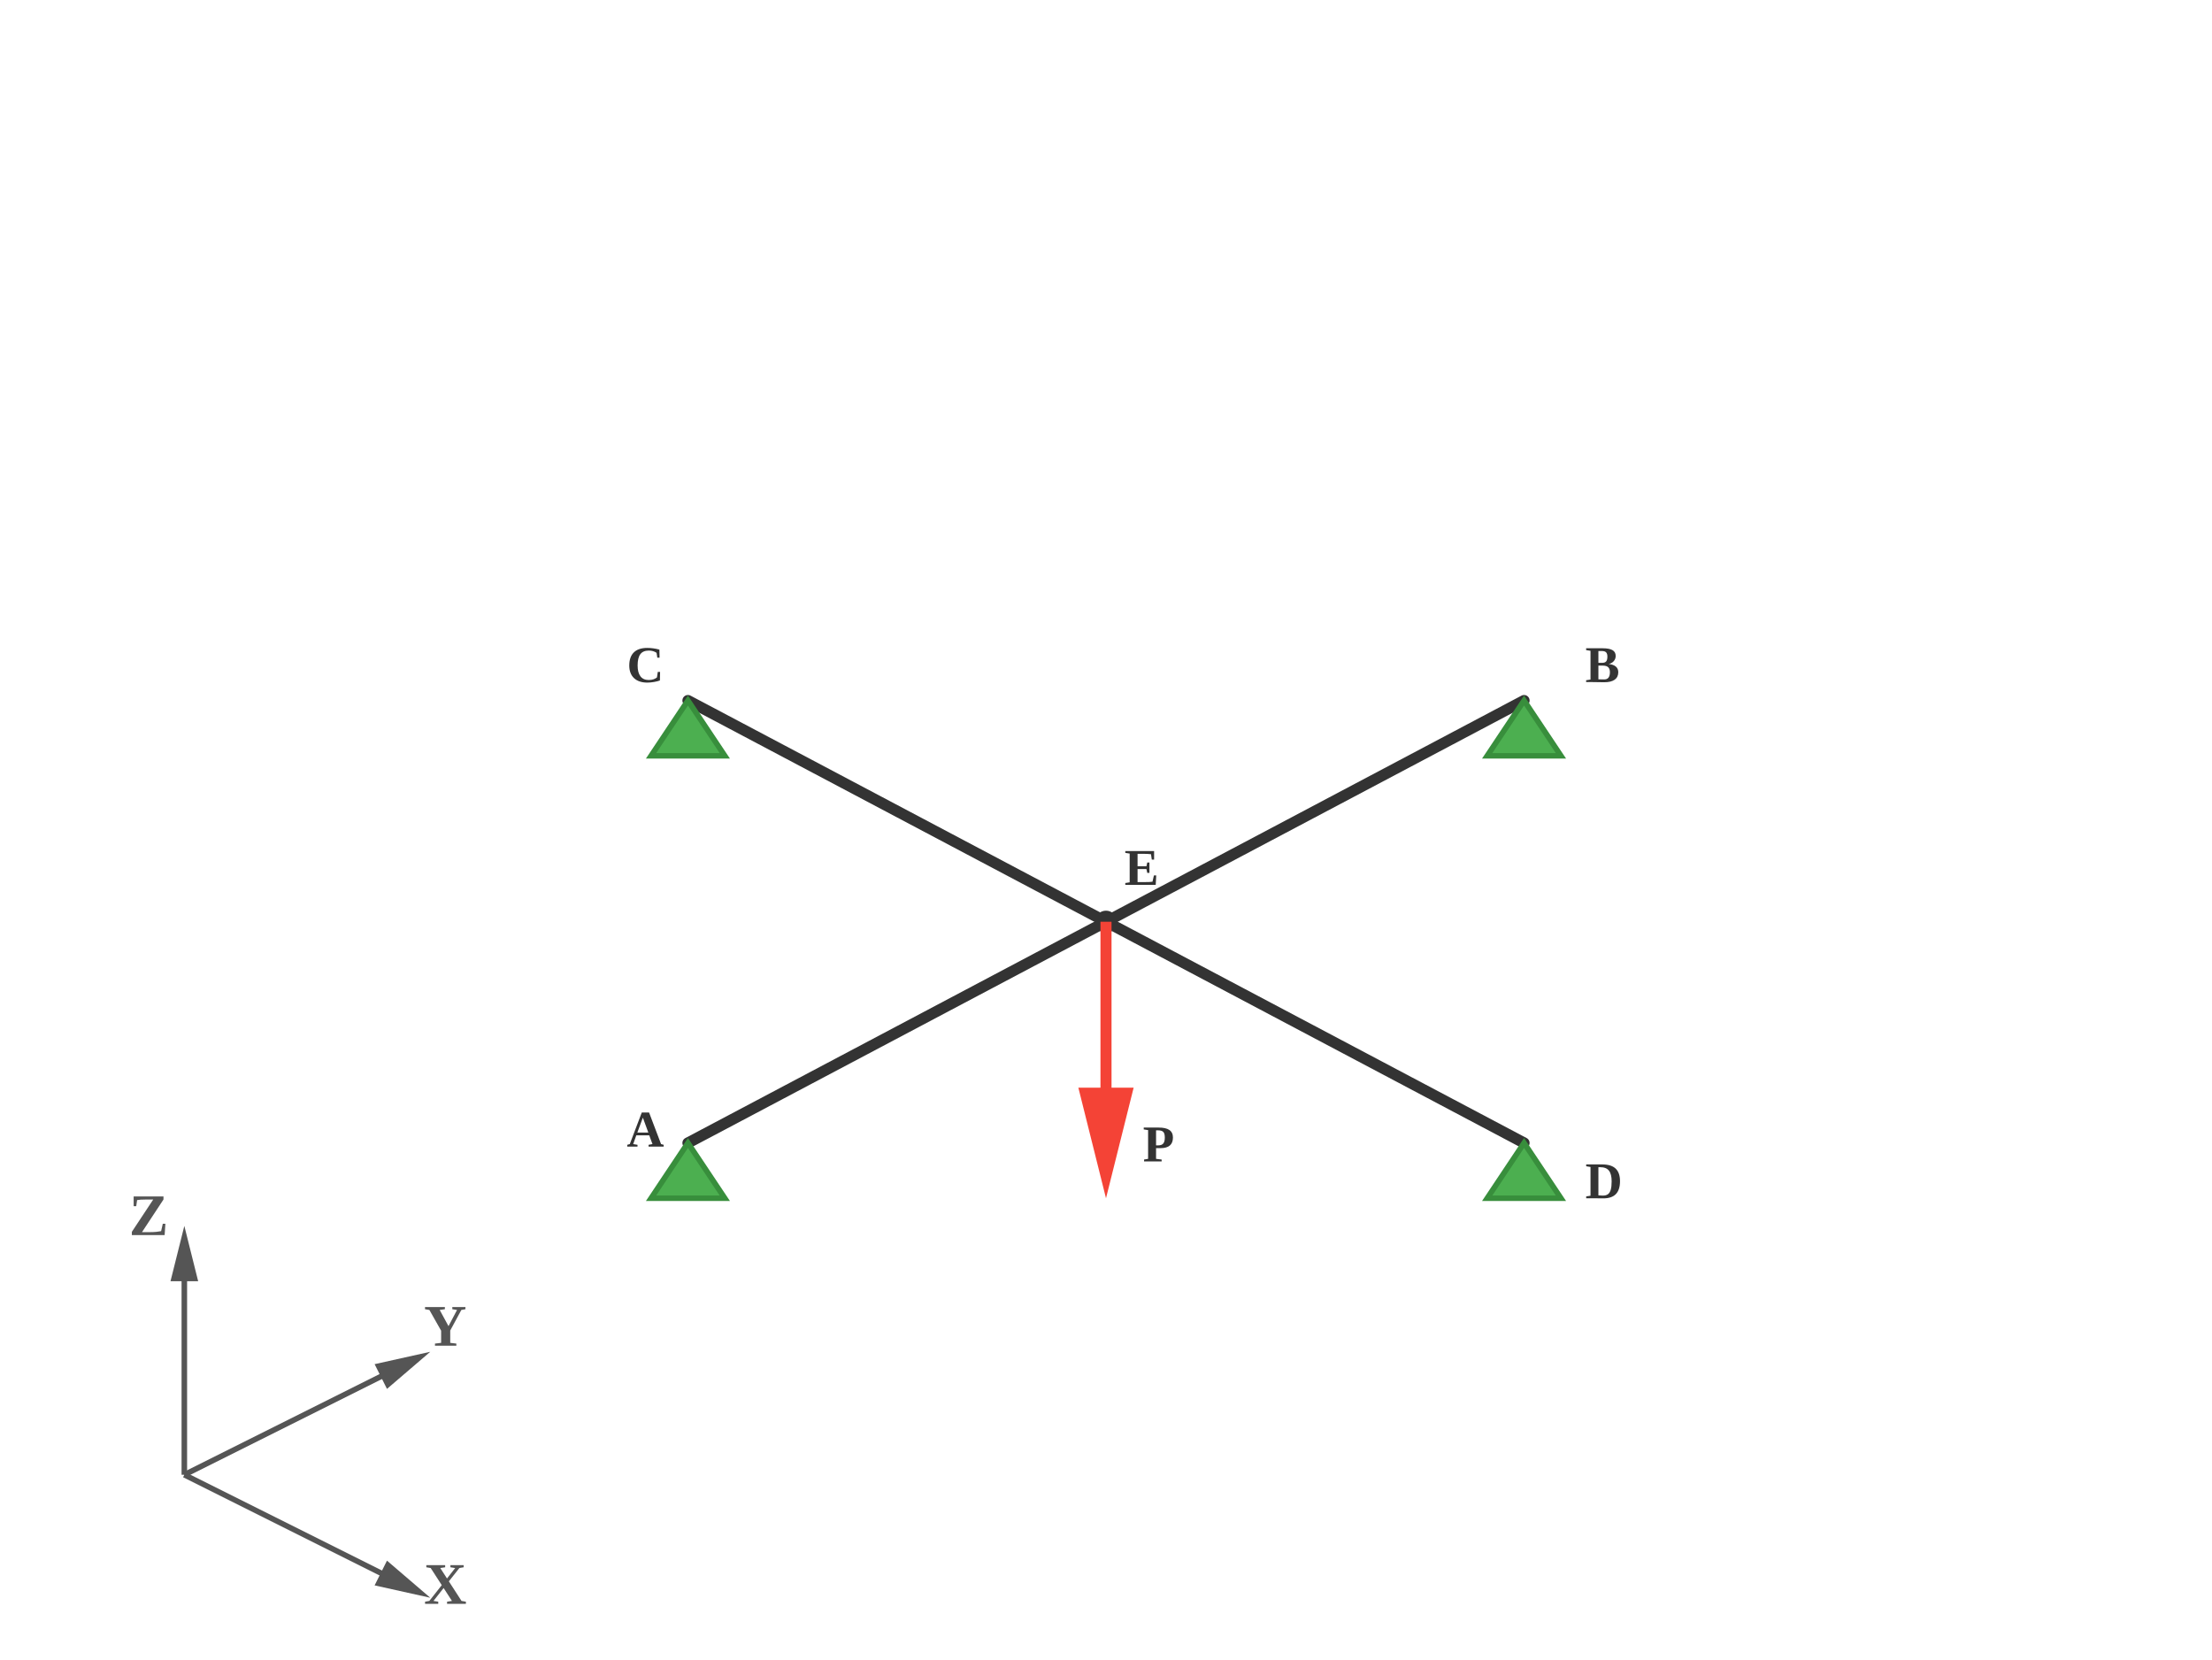
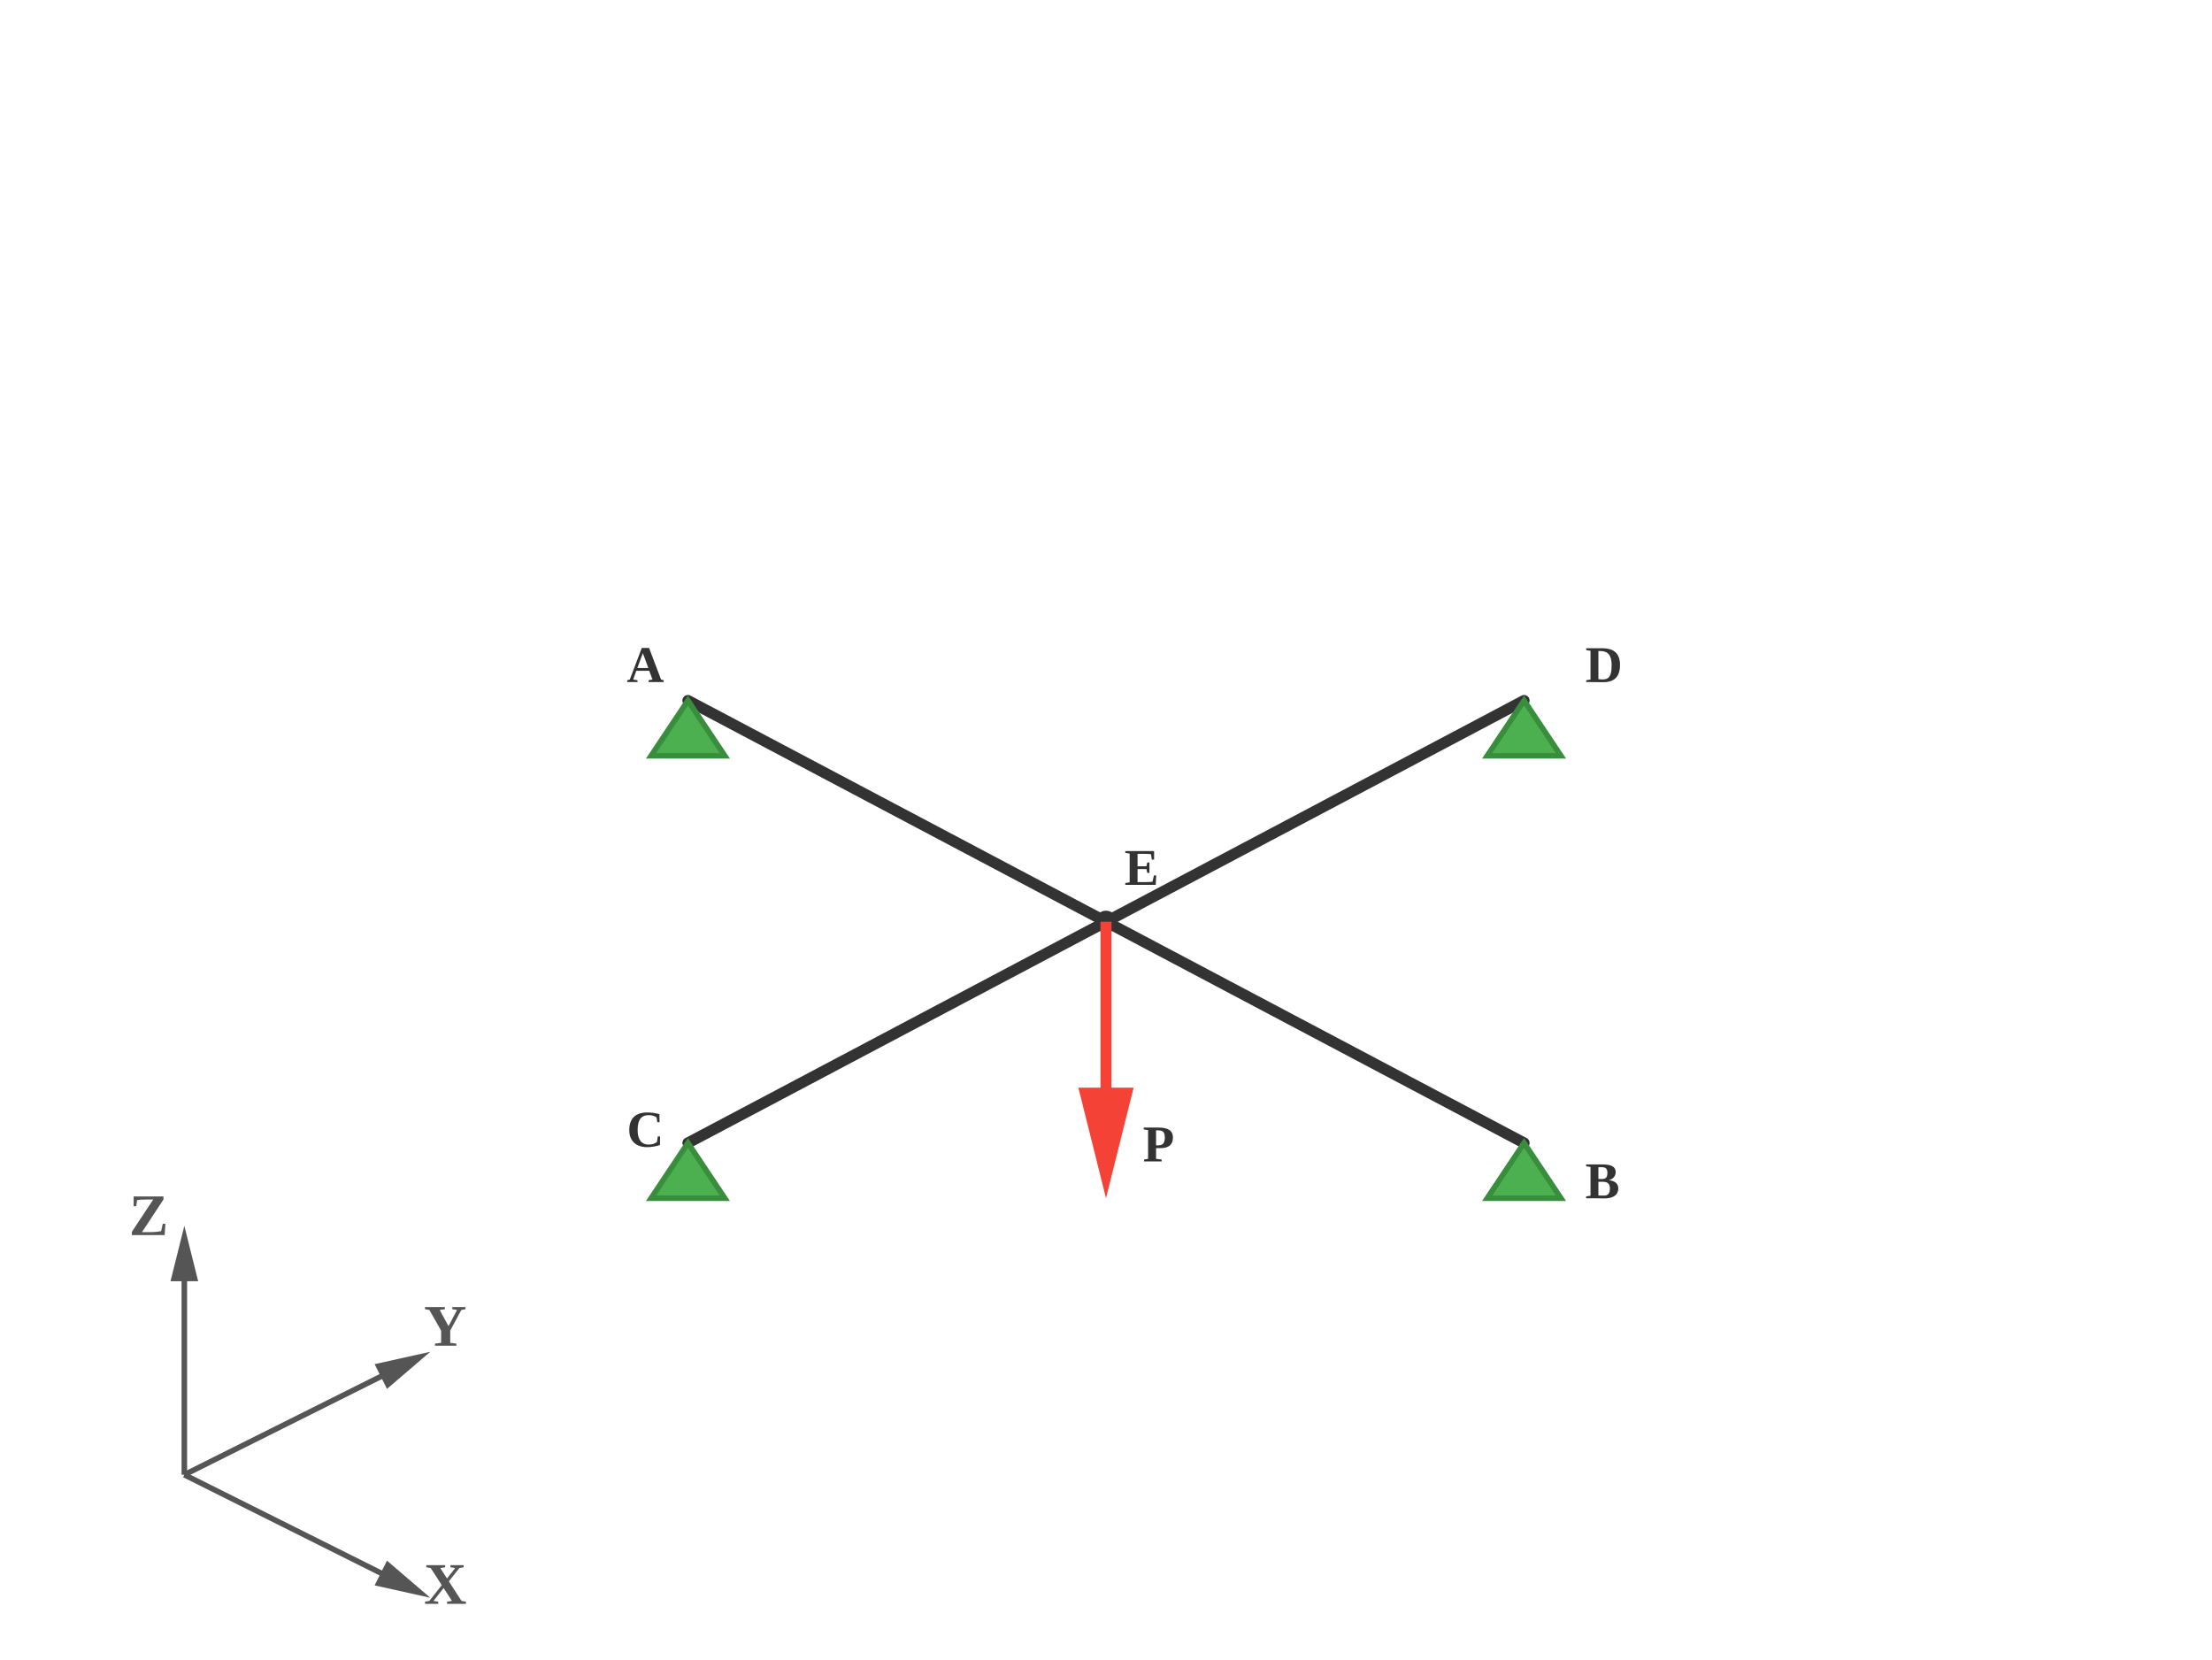
<svg xmlns="http://www.w3.org/2000/svg" width="600" height="450" viewBox="0 0 600 450" preserveAspectRatio="xMidYMid meet">
  <defs>
    <marker id="arrowhead" viewBox="0 0 10 5" refX="5" refY="2.5" markerWidth="10" markerHeight="5" orient="auto">
      <path d="M 0 0 L 10 2.5 L 0 5 z" fill="#555" />
    </marker>
    <marker id="loadArrowhead" viewBox="0 0 10 5" refX="5" refY="2.5" markerWidth="10" markerHeight="5" orient="auto">
      <path d="M 0 0 L 10 2.5 L 0 5 z" fill="#f44336" />
    </marker>
  </defs>
  <g>
    <circle cx="300" cy="250" r="3" fill="#333" />
    <text font-size="14px" font-weight="bold" fill="#333" x="305" y="240" style="text-shadow:1px 1px 2px rgba(255, 255, 255, 0.8);">E</text>
    <line stroke="#333" stroke-width="3" stroke-linecap="round" x1="186.6" y1="310" x2="413.4" y2="190" />
    <line stroke="#333" stroke-width="3" stroke-linecap="round" x1="186.6" y1="190" x2="413.4" y2="310" />
    <path fill="#4caf50" stroke="#388e3c" stroke-width="1.5" d="M 186.6 310 L 176.6 325 L 196.6 325 Z" />
    <path fill="#4caf50" stroke="#388e3c" stroke-width="1.5" d="M 413.4 190 L 403.4 205 L 423.4 205 Z" />
    <path fill="#4caf50" stroke="#388e3c" stroke-width="1.5" d="M 186.6 190 L 176.6 205 L 196.6 205 Z" />
    <path fill="#4caf50" stroke="#388e3c" stroke-width="1.5" d="M 413.4 310 L 403.4 325 L 423.4 325 Z" />
-     <text font-size="14px" font-weight="bold" fill="#333" x="170" y="311" style="text-shadow:1px 1px 2px rgba(255, 255, 255, 0.8);">A</text>
-     <text font-size="14px" font-weight="bold" fill="#333" x="430" y="185" style="text-shadow:1px 1px 2px rgba(255, 255, 255, 0.8);">B</text>
-     <text font-size="14px" font-weight="bold" fill="#333" x="170" y="185" style="text-shadow:1px 1px 2px rgba(255, 255, 255, 0.8);">C</text>
-     <text font-size="14px" font-weight="bold" fill="#333" x="430" y="325" style="text-shadow:1px 1px 2px rgba(255, 255, 255, 0.8);">D</text>
+     <text font-size="14px" font-weight="bold" fill="#333" x="170" y="311" style="text-shadow:1px 1px 2px rgba(255, 255, 255, 0.8);">C</text>
+     <text font-size="14px" font-weight="bold" fill="#333" x="430" y="185" style="text-shadow:1px 1px 2px rgba(255, 255, 255, 0.8);">D</text>
+     <text font-size="14px" font-weight="bold" fill="#333" x="170" y="185" style="text-shadow:1px 1px 2px rgba(255, 255, 255, 0.8);">A</text>
+     <text font-size="14px" font-weight="bold" fill="#333" x="430" y="325" style="text-shadow:1px 1px 2px rgba(255, 255, 255, 0.8);">B</text>
    <line fill="none" stroke="#f44336" stroke-width="3" marker-end="url(#loadArrowhead)" x1="300" y1="250" x2="300" y2="310" />
    <text font-size="14px" font-weight="bold" fill="#333" x="310" y="315" style="text-shadow:1px 1px 2px rgba(255, 255, 255, 0.8);">P</text>
  </g>
  <g transform="translate(50, 400)">
    <line stroke="#555" stroke-width="1.5" marker-end="url(#arrowhead)" x1="0" y1="0" x2="60" y2="-30" />
    <text font-size="16px" font-weight="bold" fill="#555" x="65" y="-35">Y</text>
    <line stroke="#555" stroke-width="1.5" marker-end="url(#arrowhead)" x1="0" y1="0" x2="60" y2="30" />
    <text font-size="16px" font-weight="bold" fill="#555" x="65" y="35">X</text>
    <line stroke="#555" stroke-width="1.5" marker-end="url(#arrowhead)" x1="0" y1="0" x2="0" y2="-60" />
    <text font-size="16px" font-weight="bold" fill="#555" x="-15" y="-65">Z</text>
  </g>
</svg>
